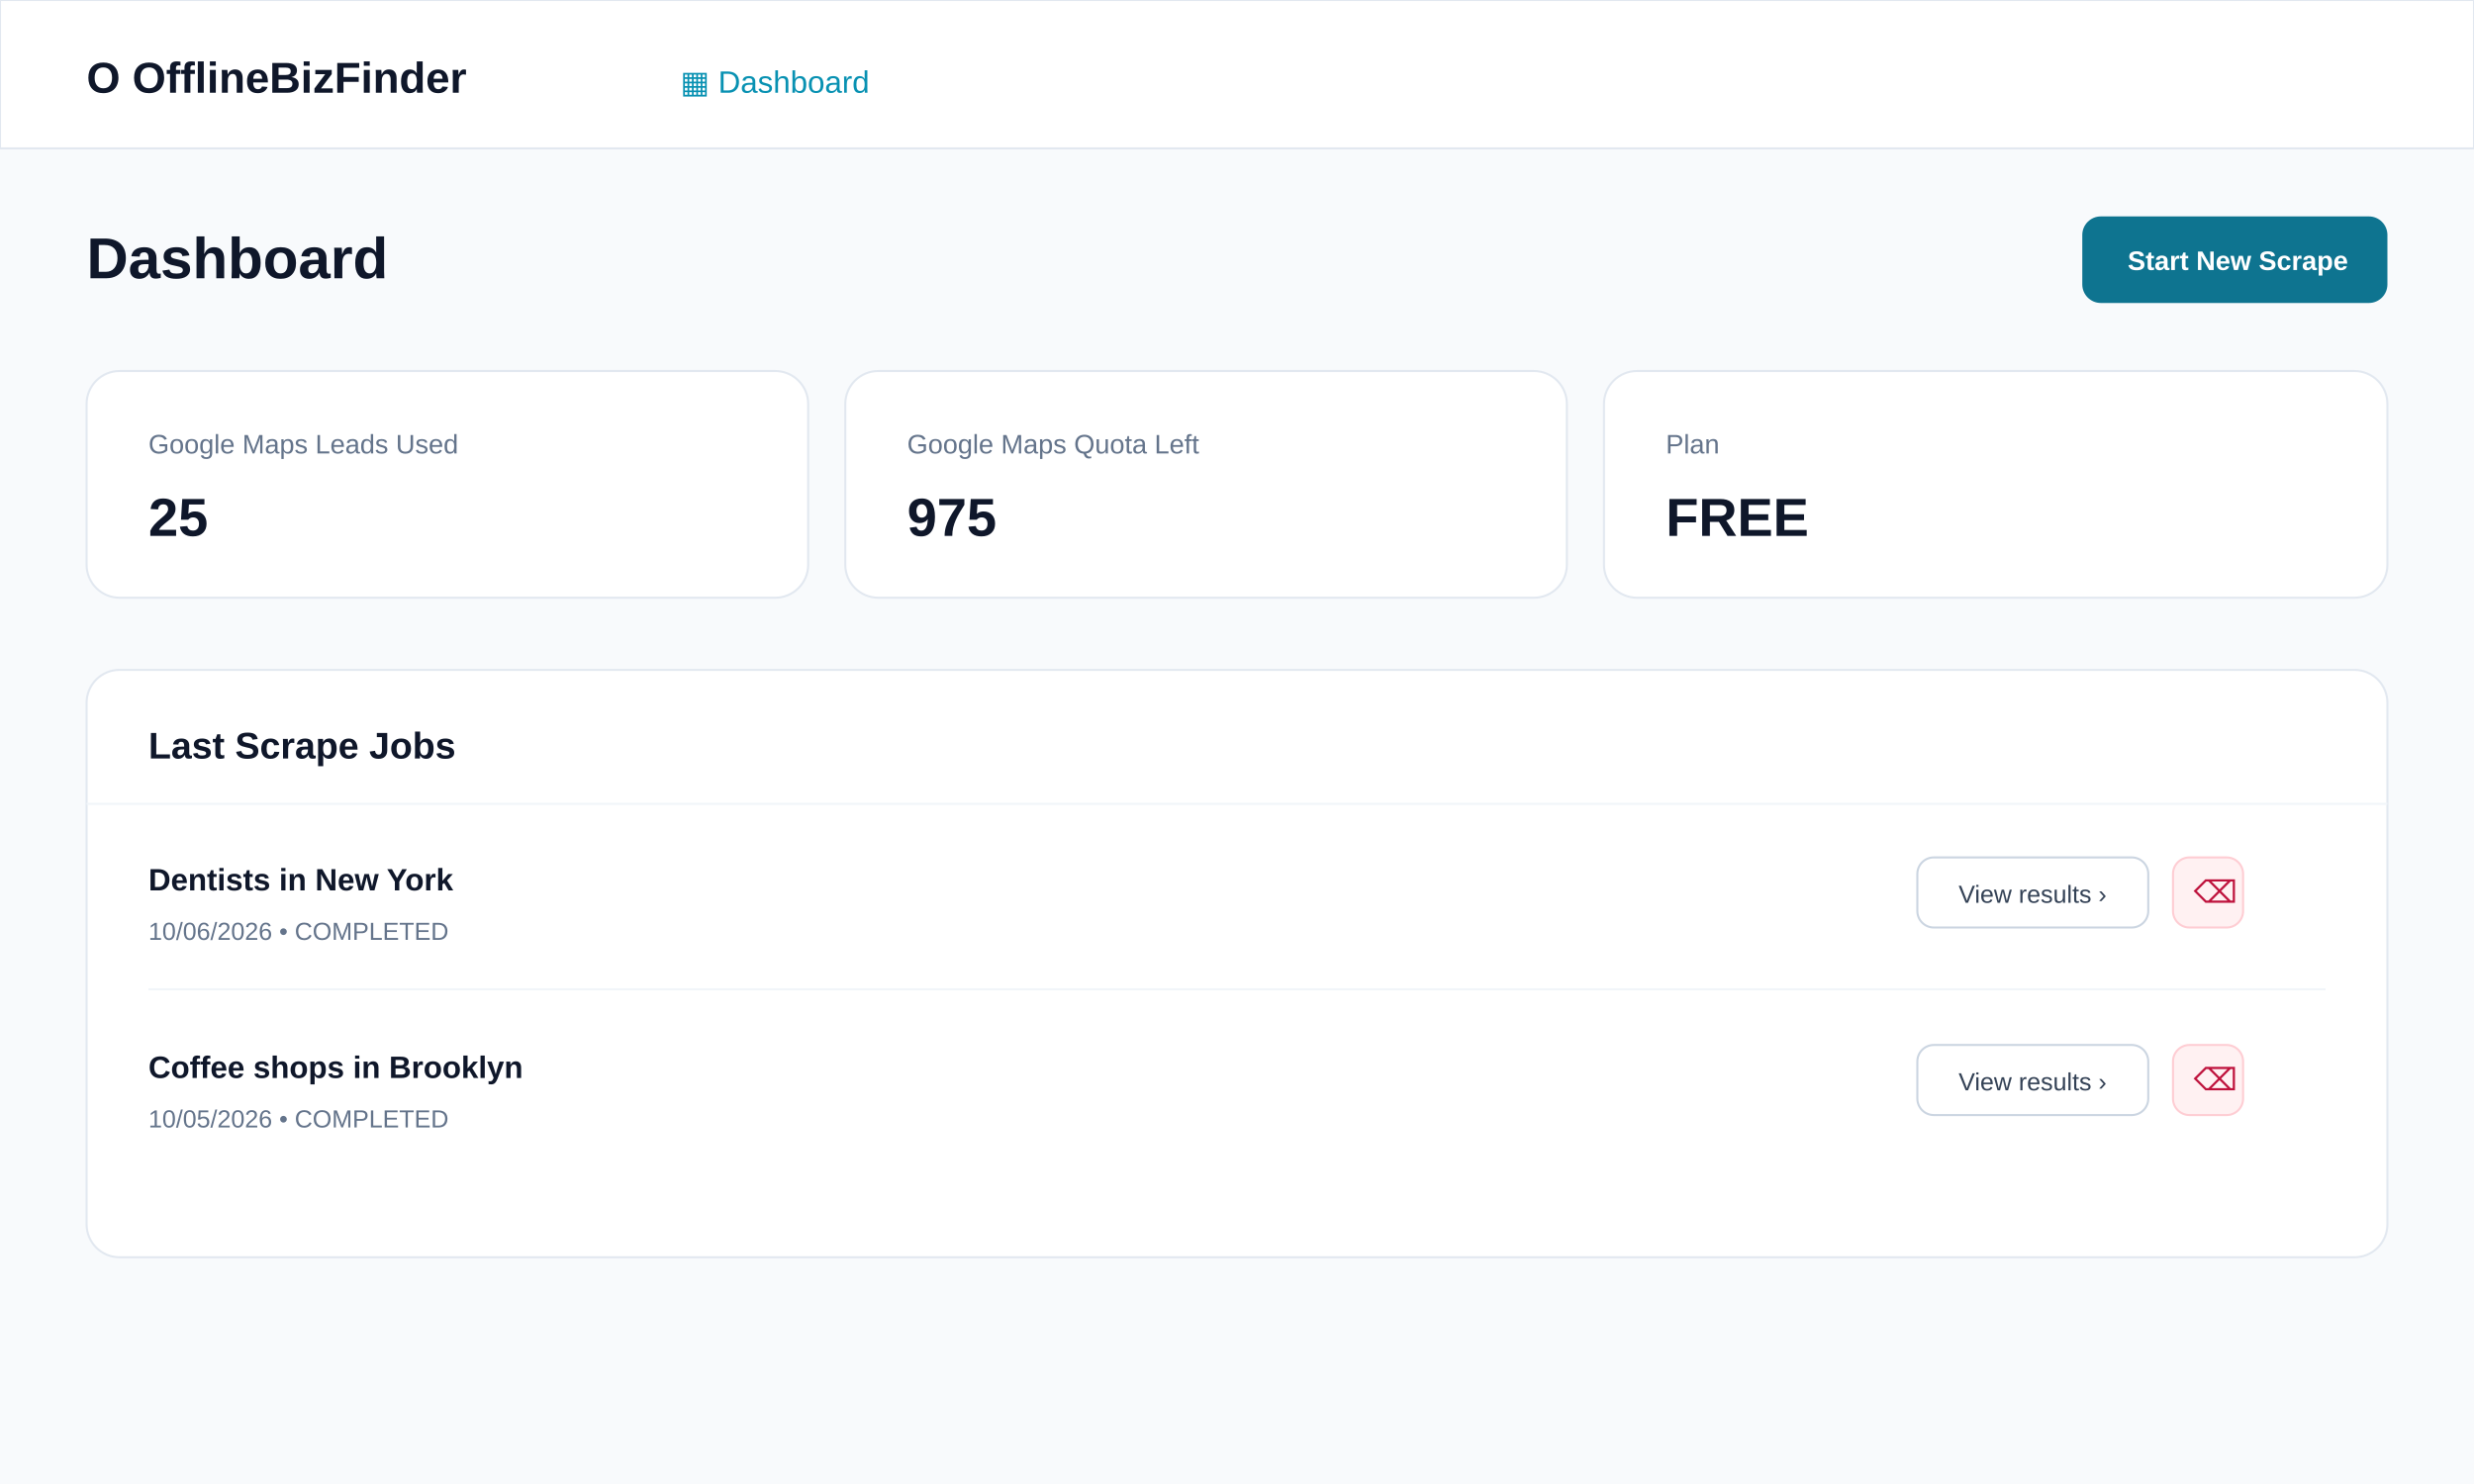
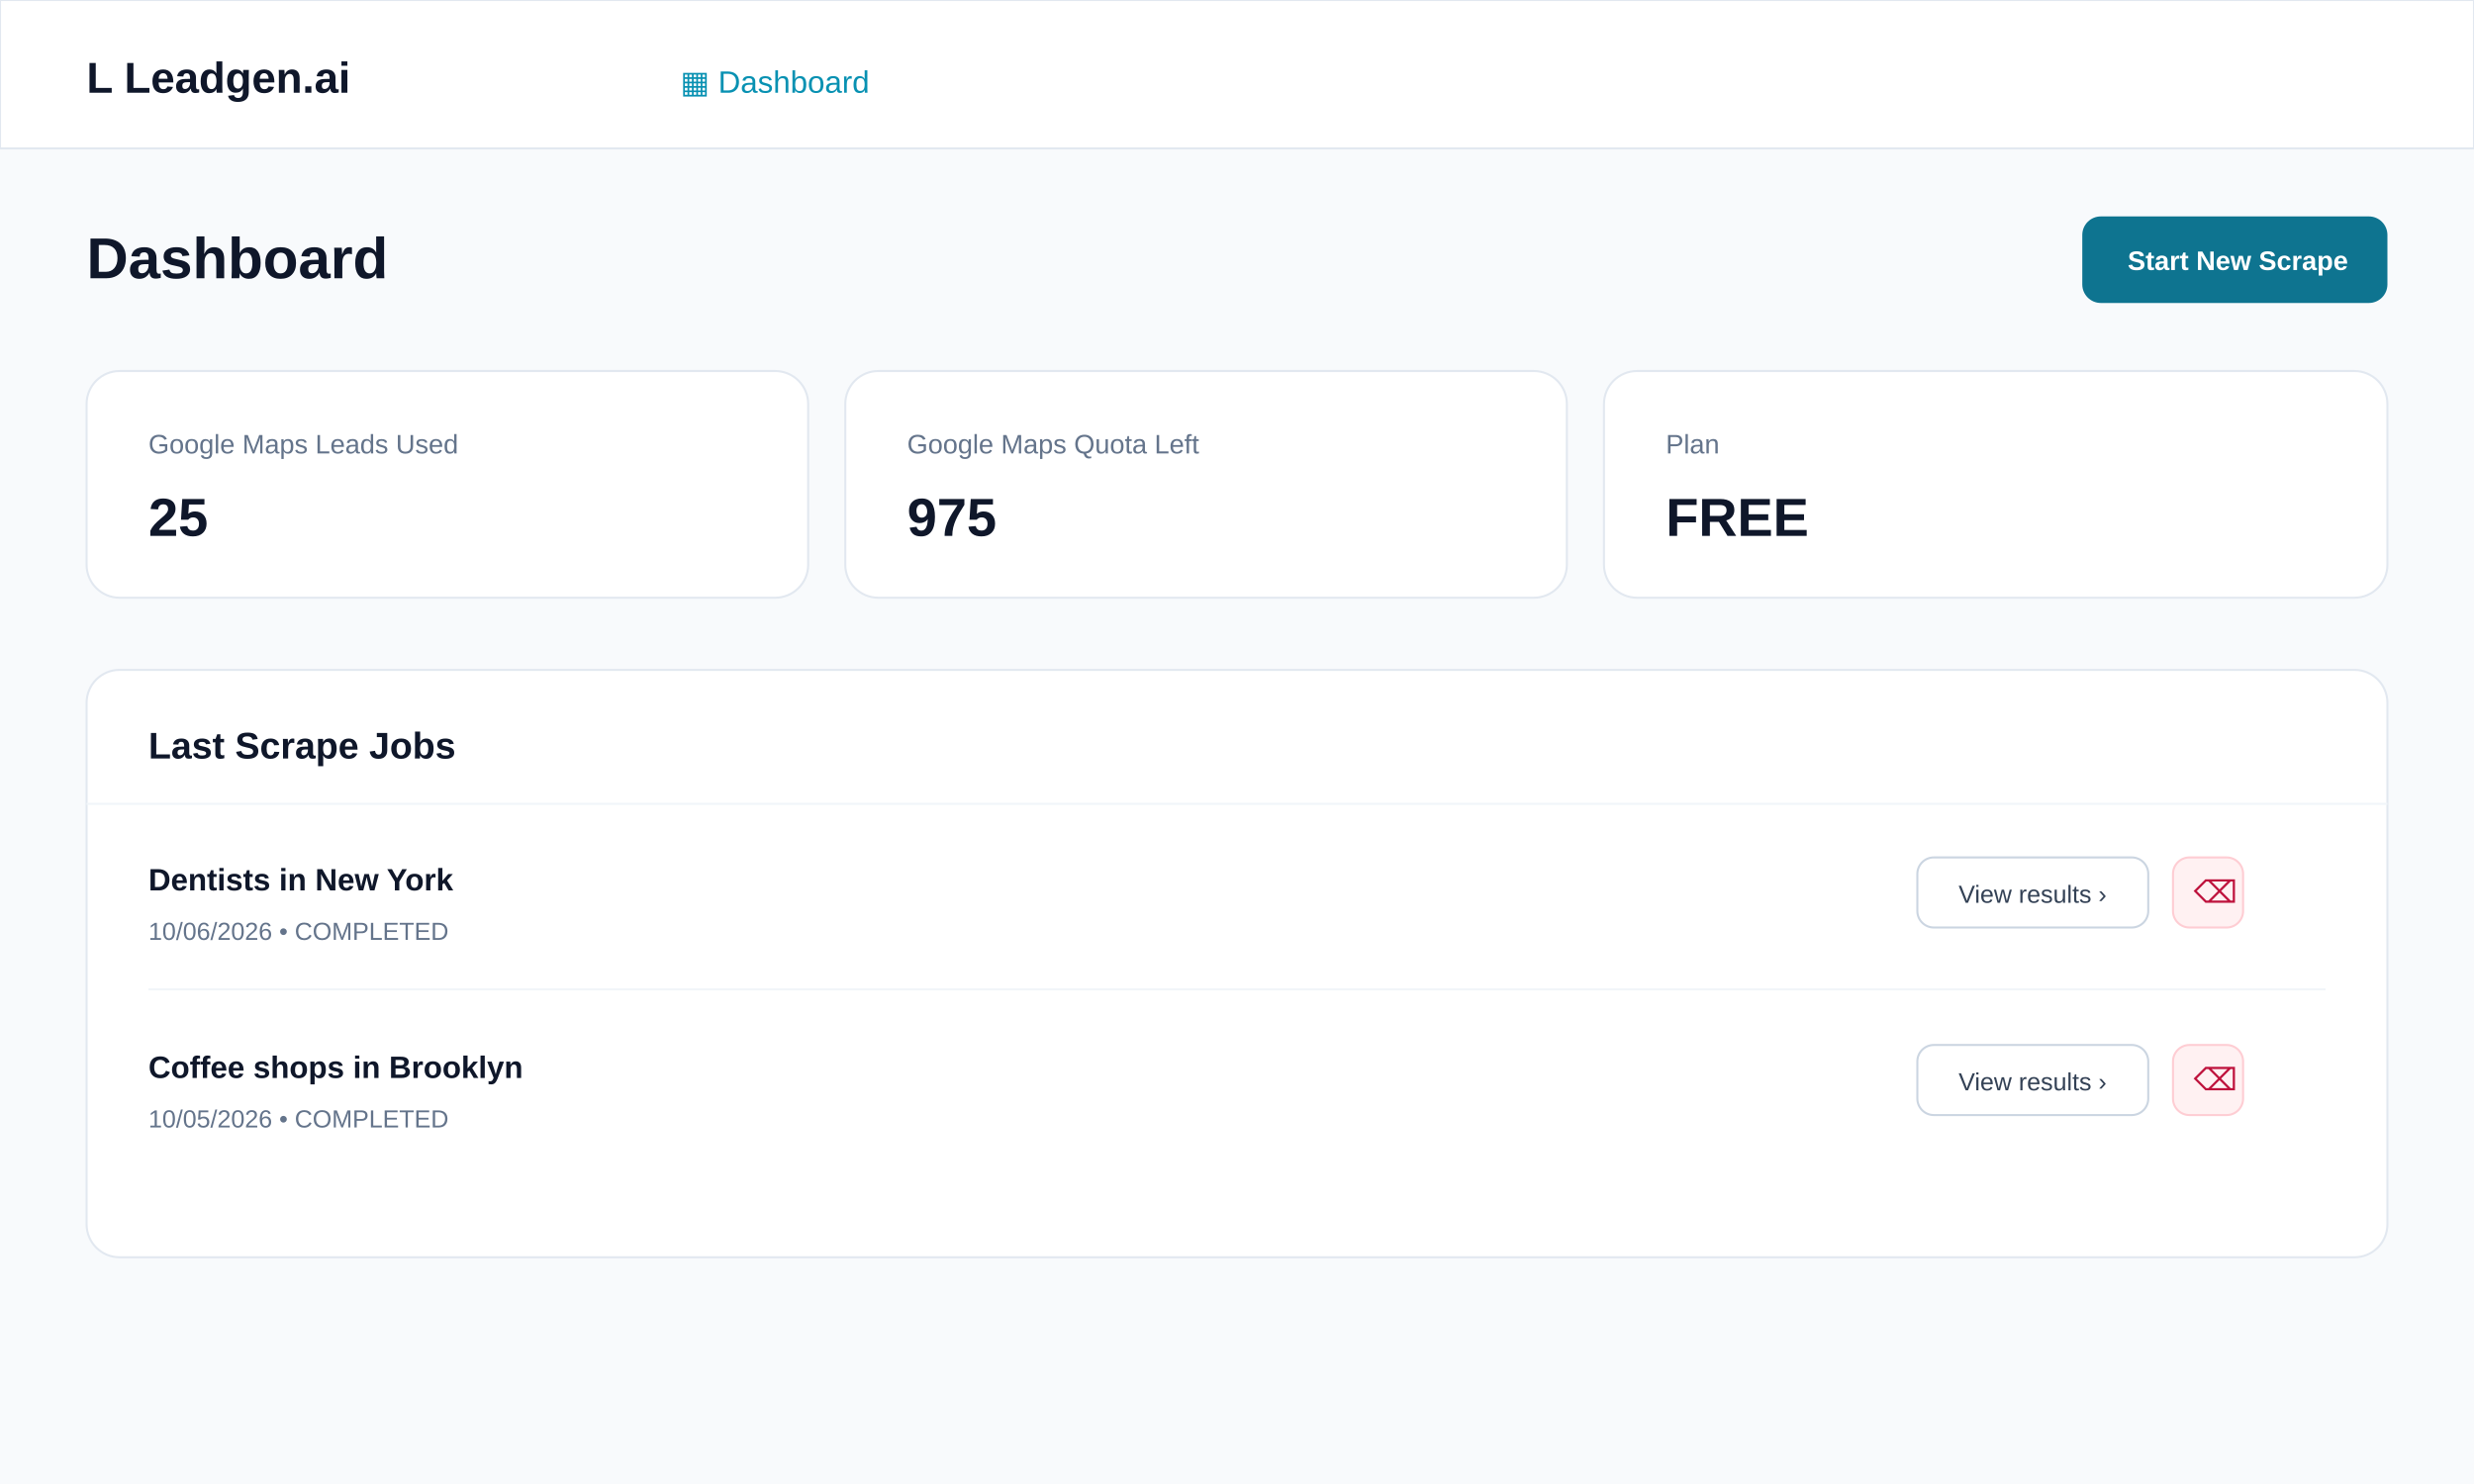
<svg xmlns="http://www.w3.org/2000/svg" width="1200" height="720" viewBox="0 0 1200 720" role="img" aria-labelledby="title desc">
  <rect width="1200" height="720" fill="#f8fafc" />
  <rect width="1200" height="72" fill="#fff" stroke="#e2e8f0" />
-   <text x="42" y="45" font-family="Arial" font-size="21" font-weight="700" fill="#0f172a">O  OfflineBizFinder</text>
+   <text x="42" y="45" font-family="Arial" font-size="21" font-weight="700" fill="#0f172a">L  Leadgen.ai</text>
  <text x="330" y="45" font-family="Arial" font-size="15" fill="#0891b2">▦  Dashboard</text>
  <text x="42" y="135" font-family="Arial" font-size="28" font-weight="700" fill="#0f172a">Dashboard</text>
  <rect x="1010" y="105" width="148" height="42" rx="9" fill="#0e7490" />
  <text x="1032" y="131" font-family="Arial" font-size="13" font-weight="700" fill="#fff">Start New Scrape</text>
  <rect x="42" y="180" width="350" height="110" rx="16" fill="#fff" stroke="#e2e8f0" />
  <rect x="410" y="180" width="350" height="110" rx="16" fill="#fff" stroke="#e2e8f0" />
  <rect x="778" y="180" width="380" height="110" rx="16" fill="#fff" stroke="#e2e8f0" />
  <text x="72" y="220" font-family="Arial" font-size="13" fill="#64748b">Google Maps Leads Used</text>
  <text x="72" y="260" font-family="Arial" font-size="26" font-weight="700" fill="#0f172a">25</text>
  <text x="440" y="220" font-family="Arial" font-size="13" fill="#64748b">Google Maps Quota Left</text>
  <text x="440" y="260" font-family="Arial" font-size="26" font-weight="700" fill="#0f172a">975</text>
  <text x="808" y="220" font-family="Arial" font-size="13" fill="#64748b">Plan</text>
  <text x="808" y="260" font-family="Arial" font-size="26" font-weight="700" fill="#0f172a">FREE</text>
  <rect x="42" y="325" width="1116" height="285" rx="16" fill="#fff" stroke="#e2e8f0" />
  <text x="72" y="368" font-family="Arial" font-size="18" font-weight="700" fill="#0f172a">Last Scrape Jobs</text>
  <line x1="42" y1="390" x2="1158" y2="390" stroke="#f1f5f9" />
  <text x="72" y="432" font-family="Arial" font-size="15" font-weight="700" fill="#0f172a">Dentists in New York</text>
  <text x="72" y="456" font-family="Arial" font-size="12" fill="#64748b">10/06/2026  •  COMPLETED</text>
  <rect x="930" y="416" width="112" height="34" rx="8" fill="#fff" stroke="#cbd5e1" />
  <text x="950" y="438" font-family="Arial" font-size="12" fill="#334155">View results ›</text>
  <rect x="1054" y="416" width="34" height="34" rx="8" fill="#fff1f2" stroke="#fecdd3" />
  <text x="1064" y="438" font-family="Arial" font-size="15" fill="#be123c">⌫</text>
  <line x1="72" y1="480" x2="1128" y2="480" stroke="#f1f5f9" />
  <text x="72" y="523" font-family="Arial" font-size="15" font-weight="700" fill="#0f172a">Coffee shops in Brooklyn</text>
  <text x="72" y="547" font-family="Arial" font-size="12" fill="#64748b">10/05/2026  •  COMPLETED</text>
  <rect x="930" y="507" width="112" height="34" rx="8" fill="#fff" stroke="#cbd5e1" />
  <text x="950" y="529" font-family="Arial" font-size="12" fill="#334155">View results ›</text>
  <rect x="1054" y="507" width="34" height="34" rx="8" fill="#fff1f2" stroke="#fecdd3" />
  <text x="1064" y="529" font-family="Arial" font-size="15" fill="#be123c">⌫</text>
</svg>
